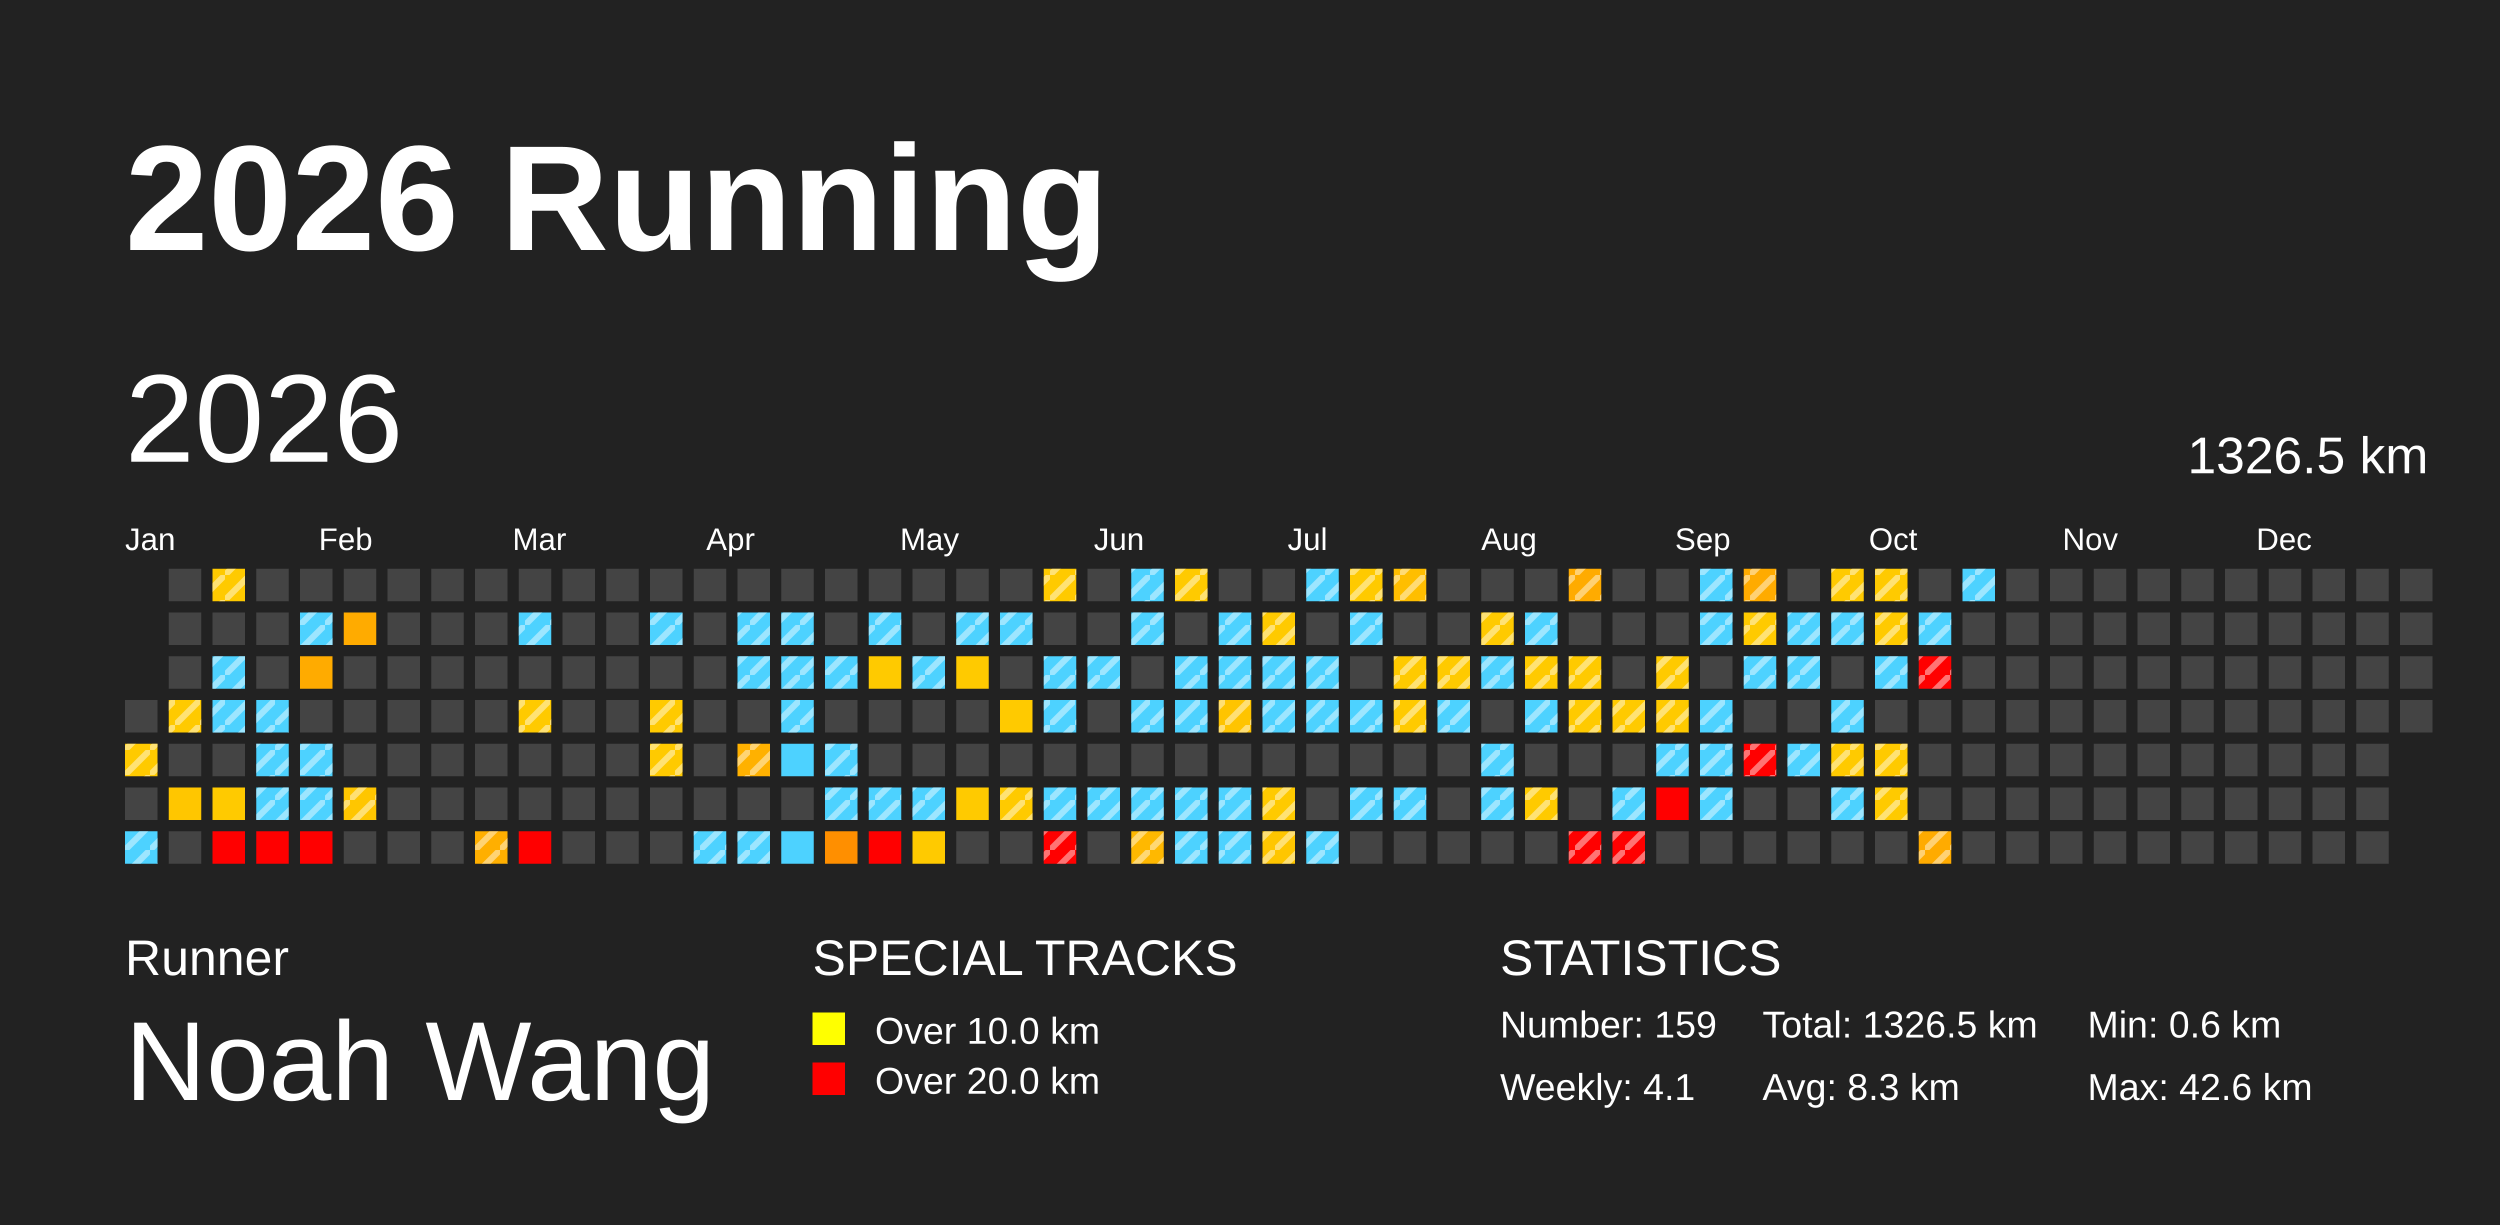
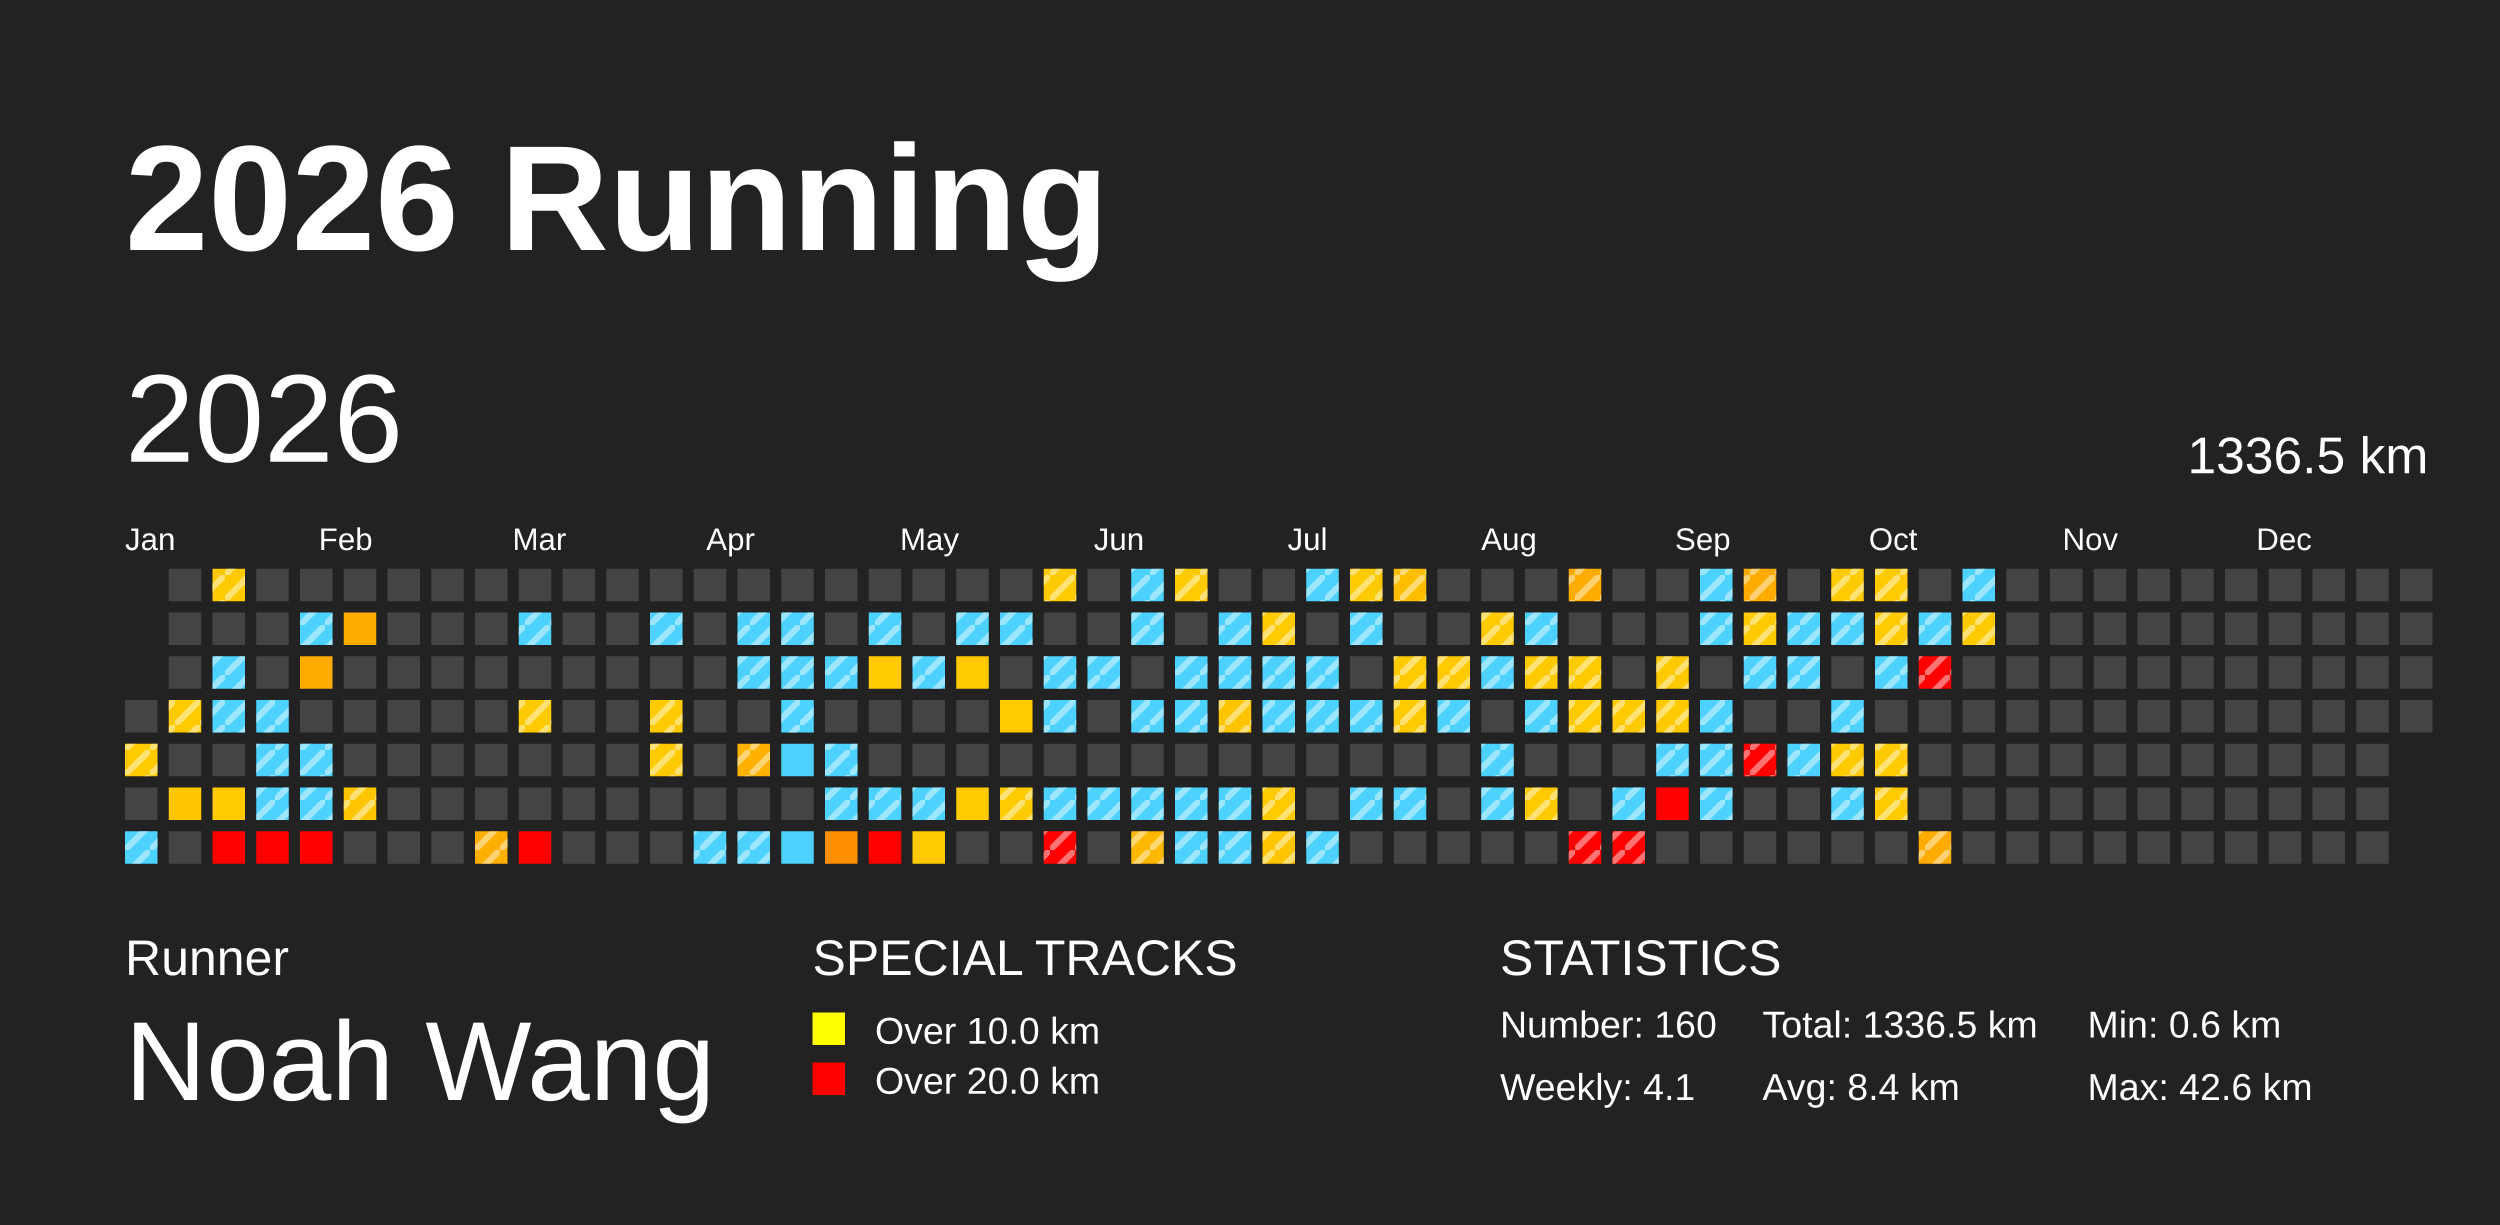
<svg xmlns="http://www.w3.org/2000/svg" baseProfile="full" height="98mm" version="1.1" viewBox="0,0,200,98" width="200mm">
  <defs>
    <pattern height="2" id="indoor-stripe" patternUnits="userSpaceOnUse" width="2">
      <line stroke="white" stroke-opacity="0.45" stroke-width="0.5" x1="0" x2="2" y1="2" y2="0" />
    </pattern>
  </defs>
  <rect fill="#222222" height="98" width="200" x="0" y="0" />
  <text fill="#FFFFFF" style="font-size:12px; font-family:Arial; font-weight:bold;" x="10" y="20">2026 Running</text>
  <text fill="#FFFFFF" style="font-size:4px; font-family:Arial" x="10" y="78">Runner</text>
  <text fill="#FFFFFF" style="font-size:9px; font-family:Arial" x="10" y="88">Noah Wang</text>
  <text fill="#FFFFFF" style="font-size:4px; font-family:Arial" x="65" y="78">SPECIAL TRACKS</text>
  <rect fill="yellow" height="2.6" width="2.6" x="65" y="81" />
  <text fill="#FFFFFF" style="font-size:3px; font-family:Arial" x="70" y="83.5">Over 10.0 km</text>
  <rect fill="red" height="2.6" width="2.6" x="65" y="85" />
  <text fill="#FFFFFF" style="font-size:3px; font-family:Arial" x="70" y="87.5">Over 20.0 km</text>
  <text fill="#FFFFFF" style="font-size:4px; font-family:Arial" x="120" y="78">STATISTICS</text>
-   <text fill="#FFFFFF" style="font-size:3px; font-family:Arial" x="120" y="83">Number: 159</text>
+   <text fill="#FFFFFF" style="font-size:3px; font-family:Arial" x="120" y="83">Number: 160</text>
  <text fill="#FFFFFF" style="font-size:3px; font-family:Arial" x="120" y="88">Weekly: 4.1</text>
-   <text fill="#FFFFFF" style="font-size:3px; font-family:Arial" x="141" y="83">Total: 1326.5 km</text>
-   <text fill="#FFFFFF" style="font-size:3px; font-family:Arial" x="141" y="88">Avg: 8.3 km</text>
+   <text fill="#FFFFFF" style="font-size:3px; font-family:Arial" x="141" y="83">Total: 1336.5 km</text>
+   <text fill="#FFFFFF" style="font-size:3px; font-family:Arial" x="141" y="88">Avg: 8.4 km</text>
  <text fill="#FFFFFF" style="font-size:3px; font-family:Arial" x="167" y="83">Min: 0.6 km</text>
  <text fill="#FFFFFF" style="font-size:3px; font-family:Arial" x="167" y="88">Max: 42.6 km</text>
  <text dominant-baseline="hanging" fill="#FFFFFF" style="font-size:10.0px; font-family:Arial;" x="10" y="30">2026</text>
-   <text dominant-baseline="hanging" fill="#FFFFFF" style="font-size:4.125px; font-family:Arial;" x="175" y="35">1326.5 km</text>
+   <text dominant-baseline="hanging" fill="#FFFFFF" style="font-size:4.125px; font-family:Arial;" x="175" y="35">1336.5 km</text>
  <text fill="#FFFFFF" style="font-size:2.5px; font-family:Arial" x="10.0" y="44">Jan</text>
  <text fill="#FFFFFF" style="font-size:2.5px; font-family:Arial" x="25.5" y="44">Feb</text>
  <text fill="#FFFFFF" style="font-size:2.5px; font-family:Arial" x="41.0" y="44">Mar</text>
  <text fill="#FFFFFF" style="font-size:2.5px; font-family:Arial" x="56.5" y="44">Apr</text>
  <text fill="#FFFFFF" style="font-size:2.5px; font-family:Arial" x="72.0" y="44">May</text>
  <text fill="#FFFFFF" style="font-size:2.5px; font-family:Arial" x="87.5" y="44">Jun</text>
  <text fill="#FFFFFF" style="font-size:2.5px; font-family:Arial" x="103.0" y="44">Jul</text>
  <text fill="#FFFFFF" style="font-size:2.5px; font-family:Arial" x="118.5" y="44">Aug</text>
  <text fill="#FFFFFF" style="font-size:2.5px; font-family:Arial" x="134.0" y="44">Sep</text>
  <text fill="#FFFFFF" style="font-size:2.5px; font-family:Arial" x="149.5" y="44">Oct</text>
  <text fill="#FFFFFF" style="font-size:2.5px; font-family:Arial" x="165.0" y="44">Nov</text>
  <text fill="#FFFFFF" style="font-size:2.5px; font-family:Arial" x="180.5" y="44">Dec</text>
  <rect fill="#444444" height="2.6" width="2.6" x="10.0" y="56.0" />
  <rect fill="#ffca00" height="2.6" width="2.6" x="10.0" y="59.5" />
  <rect fill="url(#indoor-stripe)" height="2.6" style="pointer-events: none;" width="2.6" x="10.0" y="59.5" />
  <rect fill="#444444" height="2.6" width="2.6" x="10.0" y="63.0" />
  <rect fill="#4dd2ff" height="2.6" width="2.6" x="10.0" y="66.5" />
  <rect fill="url(#indoor-stripe)" height="2.6" style="pointer-events: none;" width="2.6" x="10.0" y="66.5" />
  <rect fill="#444444" height="2.6" width="2.6" x="13.5" y="45.5" />
  <rect fill="#444444" height="2.6" width="2.6" x="13.5" y="49.0" />
  <rect fill="#444444" height="2.6" width="2.6" x="13.5" y="52.5" />
  <rect fill="#ffca00" height="2.6" width="2.6" x="13.5" y="56.0" />
  <rect fill="url(#indoor-stripe)" height="2.6" style="pointer-events: none;" width="2.6" x="13.5" y="56.0" />
  <rect fill="#444444" height="2.6" width="2.6" x="13.5" y="59.5" />
  <rect fill="#ffc600" height="2.6" width="2.6" x="13.5" y="63.0" />
  <rect fill="#444444" height="2.6" width="2.6" x="13.5" y="66.5" />
  <rect fill="#ffca00" height="2.6" width="2.6" x="17.0" y="45.5" />
  <rect fill="url(#indoor-stripe)" height="2.6" style="pointer-events: none;" width="2.6" x="17.0" y="45.5" />
  <rect fill="#444444" height="2.6" width="2.6" x="17.0" y="49.0" />
  <rect fill="#4dd2ff" height="2.6" width="2.6" x="17.0" y="52.5" />
  <rect fill="url(#indoor-stripe)" height="2.6" style="pointer-events: none;" width="2.6" x="17.0" y="52.5" />
  <rect fill="#4dd2ff" height="2.6" width="2.6" x="17.0" y="56.0" />
  <rect fill="url(#indoor-stripe)" height="2.6" style="pointer-events: none;" width="2.6" x="17.0" y="56.0" />
  <rect fill="#444444" height="2.6" width="2.6" x="17.0" y="59.5" />
  <rect fill="#ffca00" height="2.6" width="2.6" x="17.0" y="63.0" />
  <rect fill="red" height="2.6" width="2.6" x="17.0" y="66.5" />
  <rect fill="#444444" height="2.6" width="2.6" x="20.5" y="45.5" />
  <rect fill="#444444" height="2.6" width="2.6" x="20.5" y="49.0" />
  <rect fill="#444444" height="2.6" width="2.6" x="20.5" y="52.5" />
  <rect fill="#4dd2ff" height="2.6" width="2.6" x="20.5" y="56.0" />
  <rect fill="url(#indoor-stripe)" height="2.6" style="pointer-events: none;" width="2.6" x="20.5" y="56.0" />
  <rect fill="#4dd2ff" height="2.6" width="2.6" x="20.5" y="59.5" />
  <rect fill="url(#indoor-stripe)" height="2.6" style="pointer-events: none;" width="2.6" x="20.5" y="59.5" />
  <rect fill="#4dd2ff" height="2.6" width="2.6" x="20.5" y="63.0" />
  <rect fill="url(#indoor-stripe)" height="2.6" style="pointer-events: none;" width="2.6" x="20.5" y="63.0" />
  <rect fill="red" height="2.6" width="2.6" x="20.5" y="66.5" />
  <rect fill="#444444" height="2.6" width="2.6" x="24.0" y="45.5" />
  <rect fill="#4dd2ff" height="2.6" width="2.6" x="24.0" y="49.0" />
  <rect fill="url(#indoor-stripe)" height="2.6" style="pointer-events: none;" width="2.6" x="24.0" y="49.0" />
  <rect fill="#ffab00" height="2.6" width="2.6" x="24.0" y="52.5" />
  <rect fill="#444444" height="2.6" width="2.6" x="24.0" y="56.0" />
  <rect fill="#4dd2ff" height="2.6" width="2.6" x="24.0" y="59.5" />
  <rect fill="url(#indoor-stripe)" height="2.6" style="pointer-events: none;" width="2.6" x="24.0" y="59.5" />
  <rect fill="#4dd2ff" height="2.6" width="2.6" x="24.0" y="63.0" />
  <rect fill="url(#indoor-stripe)" height="2.6" style="pointer-events: none;" width="2.6" x="24.0" y="63.0" />
  <rect fill="red" height="2.6" width="2.6" x="24.0" y="66.5" />
  <rect fill="#444444" height="2.6" width="2.6" x="27.5" y="45.5" />
  <rect fill="#ffab00" height="2.6" width="2.6" x="27.5" y="49.0" />
  <rect fill="#444444" height="2.6" width="2.6" x="27.5" y="52.5" />
  <rect fill="#444444" height="2.6" width="2.6" x="27.5" y="56.0" />
  <rect fill="#444444" height="2.6" width="2.6" x="27.5" y="59.5" />
  <rect fill="#ffc600" height="2.6" width="2.6" x="27.5" y="63.0" />
  <rect fill="url(#indoor-stripe)" height="2.6" style="pointer-events: none;" width="2.6" x="27.5" y="63.0" />
  <rect fill="#444444" height="2.6" width="2.6" x="27.5" y="66.5" />
  <rect fill="#444444" height="2.6" width="2.6" x="31.0" y="45.5" />
  <rect fill="#444444" height="2.6" width="2.6" x="31.0" y="49.0" />
  <rect fill="#444444" height="2.6" width="2.6" x="31.0" y="52.5" />
  <rect fill="#444444" height="2.6" width="2.6" x="31.0" y="56.0" />
  <rect fill="#444444" height="2.6" width="2.6" x="31.0" y="59.5" />
  <rect fill="#444444" height="2.6" width="2.6" x="31.0" y="63.0" />
  <rect fill="#444444" height="2.6" width="2.6" x="31.0" y="66.5" />
  <rect fill="#444444" height="2.6" width="2.6" x="34.5" y="45.5" />
  <rect fill="#444444" height="2.6" width="2.6" x="34.5" y="49.0" />
  <rect fill="#444444" height="2.6" width="2.6" x="34.5" y="52.5" />
  <rect fill="#444444" height="2.6" width="2.6" x="34.5" y="56.0" />
  <rect fill="#444444" height="2.6" width="2.6" x="34.5" y="59.5" />
  <rect fill="#444444" height="2.6" width="2.6" x="34.5" y="63.0" />
  <rect fill="#444444" height="2.6" width="2.6" x="34.5" y="66.5" />
  <rect fill="#444444" height="2.6" width="2.6" x="38.0" y="45.5" />
  <rect fill="#444444" height="2.6" width="2.6" x="38.0" y="49.0" />
  <rect fill="#444444" height="2.6" width="2.6" x="38.0" y="52.5" />
  <rect fill="#444444" height="2.6" width="2.6" x="38.0" y="56.0" />
  <rect fill="#444444" height="2.6" width="2.6" x="38.0" y="59.5" />
  <rect fill="#444444" height="2.6" width="2.6" x="38.0" y="63.0" />
  <rect fill="#ffaf00" height="2.6" width="2.6" x="38.0" y="66.5" />
  <rect fill="url(#indoor-stripe)" height="2.6" style="pointer-events: none;" width="2.6" x="38.0" y="66.5" />
  <rect fill="#444444" height="2.6" width="2.6" x="41.5" y="45.5" />
  <rect fill="#4dd2ff" height="2.6" width="2.6" x="41.5" y="49.0" />
  <rect fill="url(#indoor-stripe)" height="2.6" style="pointer-events: none;" width="2.6" x="41.5" y="49.0" />
  <rect fill="#444444" height="2.6" width="2.6" x="41.5" y="52.5" />
  <rect fill="#ffca00" height="2.6" width="2.6" x="41.5" y="56.0" />
  <rect fill="url(#indoor-stripe)" height="2.6" style="pointer-events: none;" width="2.6" x="41.5" y="56.0" />
  <rect fill="#444444" height="2.6" width="2.6" x="41.5" y="59.5" />
  <rect fill="#444444" height="2.6" width="2.6" x="41.5" y="63.0" />
  <rect fill="red" height="2.6" width="2.6" x="41.5" y="66.5" />
  <rect fill="#444444" height="2.6" width="2.6" x="45.0" y="45.5" />
  <rect fill="#444444" height="2.6" width="2.6" x="45.0" y="49.0" />
  <rect fill="#444444" height="2.6" width="2.6" x="45.0" y="52.5" />
  <rect fill="#444444" height="2.6" width="2.6" x="45.0" y="56.0" />
  <rect fill="#444444" height="2.6" width="2.6" x="45.0" y="59.5" />
  <rect fill="#444444" height="2.6" width="2.6" x="45.0" y="63.0" />
  <rect fill="#444444" height="2.6" width="2.6" x="45.0" y="66.5" />
  <rect fill="#444444" height="2.6" width="2.6" x="48.5" y="45.5" />
  <rect fill="#444444" height="2.6" width="2.6" x="48.5" y="49.0" />
  <rect fill="#444444" height="2.6" width="2.6" x="48.5" y="52.5" />
  <rect fill="#444444" height="2.6" width="2.6" x="48.5" y="56.0" />
  <rect fill="#444444" height="2.6" width="2.6" x="48.5" y="59.5" />
  <rect fill="#444444" height="2.6" width="2.6" x="48.5" y="63.0" />
  <rect fill="#444444" height="2.6" width="2.6" x="48.5" y="66.5" />
  <rect fill="#444444" height="2.6" width="2.6" x="52.0" y="45.5" />
  <rect fill="#4dd2ff" height="2.6" width="2.6" x="52.0" y="49.0" />
  <rect fill="url(#indoor-stripe)" height="2.6" style="pointer-events: none;" width="2.6" x="52.0" y="49.0" />
  <rect fill="#444444" height="2.6" width="2.6" x="52.0" y="52.5" />
  <rect fill="#ffca00" height="2.6" width="2.6" x="52.0" y="56.0" />
  <rect fill="url(#indoor-stripe)" height="2.6" style="pointer-events: none;" width="2.6" x="52.0" y="56.0" />
  <rect fill="#ffca00" height="2.6" width="2.6" x="52.0" y="59.5" />
  <rect fill="url(#indoor-stripe)" height="2.6" style="pointer-events: none;" width="2.6" x="52.0" y="59.5" />
  <rect fill="#444444" height="2.6" width="2.6" x="52.0" y="63.0" />
  <rect fill="#444444" height="2.6" width="2.6" x="52.0" y="66.5" />
  <rect fill="#444444" height="2.6" width="2.6" x="55.5" y="45.5" />
  <rect fill="#444444" height="2.6" width="2.6" x="55.5" y="49.0" />
  <rect fill="#444444" height="2.6" width="2.6" x="55.5" y="52.5" />
  <rect fill="#444444" height="2.6" width="2.6" x="55.5" y="56.0" />
  <rect fill="#444444" height="2.6" width="2.6" x="55.5" y="59.5" />
  <rect fill="#444444" height="2.6" width="2.6" x="55.5" y="63.0" />
  <rect fill="#4dd2ff" height="2.6" width="2.6" x="55.5" y="66.5" />
  <rect fill="url(#indoor-stripe)" height="2.6" style="pointer-events: none;" width="2.6" x="55.5" y="66.5" />
  <rect fill="#444444" height="2.6" width="2.6" x="59.0" y="45.5" />
  <rect fill="#4dd2ff" height="2.6" width="2.6" x="59.0" y="49.0" />
  <rect fill="url(#indoor-stripe)" height="2.6" style="pointer-events: none;" width="2.6" x="59.0" y="49.0" />
  <rect fill="#4dd2ff" height="2.6" width="2.6" x="59.0" y="52.5" />
  <rect fill="url(#indoor-stripe)" height="2.6" style="pointer-events: none;" width="2.6" x="59.0" y="52.5" />
  <rect fill="#444444" height="2.6" width="2.6" x="59.0" y="56.0" />
  <rect fill="#ffb100" height="2.6" width="2.6" x="59.0" y="59.5" />
  <rect fill="url(#indoor-stripe)" height="2.6" style="pointer-events: none;" width="2.6" x="59.0" y="59.5" />
  <rect fill="#444444" height="2.6" width="2.6" x="59.0" y="63.0" />
  <rect fill="#4dd2ff" height="2.6" width="2.6" x="59.0" y="66.5" />
  <rect fill="url(#indoor-stripe)" height="2.6" style="pointer-events: none;" width="2.6" x="59.0" y="66.5" />
  <rect fill="#444444" height="2.6" width="2.6" x="62.5" y="45.5" />
  <rect fill="#4dd2ff" height="2.6" width="2.6" x="62.5" y="49.0" />
  <rect fill="url(#indoor-stripe)" height="2.6" style="pointer-events: none;" width="2.6" x="62.5" y="49.0" />
  <rect fill="#4dd2ff" height="2.6" width="2.6" x="62.5" y="52.5" />
  <rect fill="url(#indoor-stripe)" height="2.6" style="pointer-events: none;" width="2.6" x="62.5" y="52.5" />
  <rect fill="#4dd2ff" height="2.6" width="2.6" x="62.5" y="56.0" />
  <rect fill="url(#indoor-stripe)" height="2.6" style="pointer-events: none;" width="2.6" x="62.5" y="56.0" />
  <rect fill="#4dd2ff" height="2.6" width="2.6" x="62.5" y="59.5" />
  <rect fill="#444444" height="2.6" width="2.6" x="62.5" y="63.0" />
  <rect fill="#4dd2ff" height="2.6" width="2.6" x="62.5" y="66.5" />
  <rect fill="#444444" height="2.6" width="2.6" x="66.0" y="45.5" />
  <rect fill="#444444" height="2.6" width="2.6" x="66.0" y="49.0" />
  <rect fill="#4dd2ff" height="2.6" width="2.6" x="66.0" y="52.5" />
  <rect fill="url(#indoor-stripe)" height="2.6" style="pointer-events: none;" width="2.6" x="66.0" y="52.5" />
  <rect fill="#444444" height="2.6" width="2.6" x="66.0" y="56.0" />
  <rect fill="#4dd2ff" height="2.6" width="2.6" x="66.0" y="59.5" />
  <rect fill="url(#indoor-stripe)" height="2.6" style="pointer-events: none;" width="2.6" x="66.0" y="59.5" />
  <rect fill="#4dd2ff" height="2.6" width="2.6" x="66.0" y="63.0" />
  <rect fill="url(#indoor-stripe)" height="2.6" style="pointer-events: none;" width="2.6" x="66.0" y="63.0" />
  <rect fill="#ff8f00" height="2.6" width="2.6" x="66.0" y="66.5" />
  <rect fill="#444444" height="2.6" width="2.6" x="69.5" y="45.5" />
  <rect fill="#4dd2ff" height="2.6" width="2.6" x="69.5" y="49.0" />
  <rect fill="url(#indoor-stripe)" height="2.6" style="pointer-events: none;" width="2.6" x="69.5" y="49.0" />
  <rect fill="#ffca00" height="2.6" width="2.6" x="69.5" y="52.5" />
  <rect fill="#444444" height="2.6" width="2.6" x="69.5" y="56.0" />
  <rect fill="#444444" height="2.6" width="2.6" x="69.5" y="59.5" />
  <rect fill="#4dd2ff" height="2.6" width="2.6" x="69.5" y="63.0" />
  <rect fill="url(#indoor-stripe)" height="2.6" style="pointer-events: none;" width="2.6" x="69.5" y="63.0" />
  <rect fill="red" height="2.6" width="2.6" x="69.5" y="66.5" />
  <rect fill="#444444" height="2.6" width="2.6" x="73.0" y="45.5" />
  <rect fill="#444444" height="2.6" width="2.6" x="73.0" y="49.0" />
  <rect fill="#4dd2ff" height="2.6" width="2.6" x="73.0" y="52.5" />
  <rect fill="url(#indoor-stripe)" height="2.6" style="pointer-events: none;" width="2.6" x="73.0" y="52.5" />
  <rect fill="#444444" height="2.6" width="2.6" x="73.0" y="56.0" />
  <rect fill="#444444" height="2.6" width="2.6" x="73.0" y="59.5" />
  <rect fill="#4dd2ff" height="2.6" width="2.6" x="73.0" y="63.0" />
  <rect fill="url(#indoor-stripe)" height="2.6" style="pointer-events: none;" width="2.6" x="73.0" y="63.0" />
  <rect fill="#ffca00" height="2.6" width="2.6" x="73.0" y="66.5" />
  <rect fill="#444444" height="2.6" width="2.6" x="76.5" y="45.5" />
  <rect fill="#4dd2ff" height="2.6" width="2.6" x="76.5" y="49.0" />
  <rect fill="url(#indoor-stripe)" height="2.6" style="pointer-events: none;" width="2.6" x="76.5" y="49.0" />
  <rect fill="#ffca00" height="2.6" width="2.6" x="76.5" y="52.5" />
  <rect fill="#444444" height="2.6" width="2.6" x="76.5" y="56.0" />
  <rect fill="#444444" height="2.6" width="2.6" x="76.5" y="59.5" />
  <rect fill="#ffca00" height="2.6" width="2.6" x="76.5" y="63.0" />
  <rect fill="#444444" height="2.6" width="2.6" x="76.5" y="66.5" />
  <rect fill="#444444" height="2.6" width="2.6" x="80.0" y="45.5" />
  <rect fill="#4dd2ff" height="2.6" width="2.6" x="80.0" y="49.0" />
  <rect fill="url(#indoor-stripe)" height="2.6" style="pointer-events: none;" width="2.6" x="80.0" y="49.0" />
  <rect fill="#444444" height="2.6" width="2.6" x="80.0" y="52.5" />
  <rect fill="#ffca00" height="2.6" width="2.6" x="80.0" y="56.0" />
  <rect fill="#444444" height="2.6" width="2.6" x="80.0" y="59.5" />
  <rect fill="#ffca00" height="2.6" width="2.6" x="80.0" y="63.0" />
  <rect fill="url(#indoor-stripe)" height="2.6" style="pointer-events: none;" width="2.6" x="80.0" y="63.0" />
  <rect fill="#444444" height="2.6" width="2.6" x="80.0" y="66.5" />
  <rect fill="#ffca00" height="2.6" width="2.6" x="83.5" y="45.5" />
  <rect fill="url(#indoor-stripe)" height="2.6" style="pointer-events: none;" width="2.6" x="83.5" y="45.5" />
  <rect fill="#444444" height="2.6" width="2.6" x="83.5" y="49.0" />
  <rect fill="#4dd2ff" height="2.6" width="2.6" x="83.5" y="52.5" />
  <rect fill="url(#indoor-stripe)" height="2.6" style="pointer-events: none;" width="2.6" x="83.5" y="52.5" />
  <rect fill="#4dd2ff" height="2.6" width="2.6" x="83.5" y="56.0" />
  <rect fill="url(#indoor-stripe)" height="2.6" style="pointer-events: none;" width="2.6" x="83.5" y="56.0" />
  <rect fill="#444444" height="2.6" width="2.6" x="83.5" y="59.5" />
  <rect fill="#4dd2ff" height="2.6" width="2.6" x="83.5" y="63.0" />
  <rect fill="url(#indoor-stripe)" height="2.6" style="pointer-events: none;" width="2.6" x="83.5" y="63.0" />
  <rect fill="red" height="2.6" width="2.6" x="83.5" y="66.5" />
  <rect fill="url(#indoor-stripe)" height="2.6" style="pointer-events: none;" width="2.6" x="83.5" y="66.5" />
  <rect fill="#444444" height="2.6" width="2.6" x="87.0" y="45.5" />
  <rect fill="#444444" height="2.6" width="2.6" x="87.0" y="49.0" />
  <rect fill="#4dd2ff" height="2.6" width="2.6" x="87.0" y="52.5" />
  <rect fill="url(#indoor-stripe)" height="2.6" style="pointer-events: none;" width="2.6" x="87.0" y="52.5" />
  <rect fill="#444444" height="2.6" width="2.6" x="87.0" y="56.0" />
  <rect fill="#444444" height="2.6" width="2.6" x="87.0" y="59.5" />
  <rect fill="#4dd2ff" height="2.6" width="2.6" x="87.0" y="63.0" />
  <rect fill="url(#indoor-stripe)" height="2.6" style="pointer-events: none;" width="2.6" x="87.0" y="63.0" />
  <rect fill="#444444" height="2.6" width="2.6" x="87.0" y="66.5" />
  <rect fill="#4dd2ff" height="2.6" width="2.6" x="90.5" y="45.5" />
  <rect fill="url(#indoor-stripe)" height="2.6" style="pointer-events: none;" width="2.6" x="90.5" y="45.5" />
  <rect fill="#4dd2ff" height="2.6" width="2.6" x="90.5" y="49.0" />
  <rect fill="url(#indoor-stripe)" height="2.6" style="pointer-events: none;" width="2.6" x="90.5" y="49.0" />
  <rect fill="#444444" height="2.6" width="2.6" x="90.5" y="52.5" />
  <rect fill="#4dd2ff" height="2.6" width="2.6" x="90.5" y="56.0" />
  <rect fill="url(#indoor-stripe)" height="2.6" style="pointer-events: none;" width="2.6" x="90.5" y="56.0" />
  <rect fill="#444444" height="2.6" width="2.6" x="90.5" y="59.5" />
  <rect fill="#4dd2ff" height="2.6" width="2.6" x="90.5" y="63.0" />
  <rect fill="url(#indoor-stripe)" height="2.6" style="pointer-events: none;" width="2.6" x="90.5" y="63.0" />
  <rect fill="#ffb800" height="2.6" width="2.6" x="90.5" y="66.5" />
  <rect fill="url(#indoor-stripe)" height="2.6" style="pointer-events: none;" width="2.6" x="90.5" y="66.5" />
  <rect fill="#ffca00" height="2.6" width="2.6" x="94.0" y="45.5" />
  <rect fill="url(#indoor-stripe)" height="2.6" style="pointer-events: none;" width="2.6" x="94.0" y="45.5" />
  <rect fill="#444444" height="2.6" width="2.6" x="94.0" y="49.0" />
  <rect fill="#4dd2ff" height="2.6" width="2.6" x="94.0" y="52.5" />
  <rect fill="url(#indoor-stripe)" height="2.6" style="pointer-events: none;" width="2.6" x="94.0" y="52.5" />
  <rect fill="#4dd2ff" height="2.6" width="2.6" x="94.0" y="56.0" />
  <rect fill="url(#indoor-stripe)" height="2.6" style="pointer-events: none;" width="2.6" x="94.0" y="56.0" />
  <rect fill="#444444" height="2.6" width="2.6" x="94.0" y="59.5" />
  <rect fill="#4dd2ff" height="2.6" width="2.6" x="94.0" y="63.0" />
  <rect fill="url(#indoor-stripe)" height="2.6" style="pointer-events: none;" width="2.6" x="94.0" y="63.0" />
  <rect fill="#4dd2ff" height="2.6" width="2.6" x="94.0" y="66.5" />
  <rect fill="url(#indoor-stripe)" height="2.6" style="pointer-events: none;" width="2.6" x="94.0" y="66.5" />
  <rect fill="#444444" height="2.6" width="2.6" x="97.5" y="45.5" />
  <rect fill="#4dd2ff" height="2.6" width="2.6" x="97.5" y="49.0" />
  <rect fill="url(#indoor-stripe)" height="2.6" style="pointer-events: none;" width="2.6" x="97.5" y="49.0" />
  <rect fill="#4dd2ff" height="2.6" width="2.6" x="97.5" y="52.5" />
  <rect fill="url(#indoor-stripe)" height="2.6" style="pointer-events: none;" width="2.6" x="97.5" y="52.5" />
  <rect fill="#ffc400" height="2.6" width="2.6" x="97.5" y="56.0" />
  <rect fill="url(#indoor-stripe)" height="2.6" style="pointer-events: none;" width="2.6" x="97.5" y="56.0" />
  <rect fill="#444444" height="2.6" width="2.6" x="97.5" y="59.5" />
  <rect fill="#4dd2ff" height="2.6" width="2.6" x="97.5" y="63.0" />
  <rect fill="url(#indoor-stripe)" height="2.6" style="pointer-events: none;" width="2.6" x="97.5" y="63.0" />
  <rect fill="#4dd2ff" height="2.6" width="2.6" x="97.5" y="66.5" />
  <rect fill="url(#indoor-stripe)" height="2.6" style="pointer-events: none;" width="2.6" x="97.5" y="66.5" />
  <rect fill="#444444" height="2.6" width="2.6" x="101.0" y="45.5" />
  <rect fill="#ffca00" height="2.6" width="2.6" x="101.0" y="49.0" />
  <rect fill="url(#indoor-stripe)" height="2.6" style="pointer-events: none;" width="2.6" x="101.0" y="49.0" />
  <rect fill="#4dd2ff" height="2.6" width="2.6" x="101.0" y="52.5" />
  <rect fill="url(#indoor-stripe)" height="2.6" style="pointer-events: none;" width="2.6" x="101.0" y="52.5" />
  <rect fill="#4dd2ff" height="2.6" width="2.6" x="101.0" y="56.0" />
  <rect fill="url(#indoor-stripe)" height="2.6" style="pointer-events: none;" width="2.6" x="101.0" y="56.0" />
  <rect fill="#444444" height="2.6" width="2.6" x="101.0" y="59.5" />
  <rect fill="#ffca00" height="2.6" width="2.6" x="101.0" y="63.0" />
  <rect fill="url(#indoor-stripe)" height="2.6" style="pointer-events: none;" width="2.6" x="101.0" y="63.0" />
  <rect fill="#ffc600" height="2.6" width="2.6" x="101.0" y="66.5" />
  <rect fill="url(#indoor-stripe)" height="2.6" style="pointer-events: none;" width="2.6" x="101.0" y="66.5" />
  <rect fill="#4dd2ff" height="2.6" width="2.6" x="104.5" y="45.5" />
  <rect fill="url(#indoor-stripe)" height="2.6" style="pointer-events: none;" width="2.6" x="104.5" y="45.5" />
  <rect fill="#444444" height="2.6" width="2.6" x="104.5" y="49.0" />
  <rect fill="#4dd2ff" height="2.6" width="2.6" x="104.5" y="52.5" />
  <rect fill="url(#indoor-stripe)" height="2.6" style="pointer-events: none;" width="2.6" x="104.5" y="52.5" />
  <rect fill="#4dd2ff" height="2.6" width="2.6" x="104.5" y="56.0" />
  <rect fill="url(#indoor-stripe)" height="2.6" style="pointer-events: none;" width="2.6" x="104.5" y="56.0" />
  <rect fill="#444444" height="2.6" width="2.6" x="104.5" y="59.5" />
  <rect fill="#444444" height="2.6" width="2.6" x="104.5" y="63.0" />
  <rect fill="#4dd2ff" height="2.6" width="2.6" x="104.5" y="66.5" />
  <rect fill="url(#indoor-stripe)" height="2.6" style="pointer-events: none;" width="2.6" x="104.5" y="66.5" />
  <rect fill="#ffca00" height="2.6" width="2.6" x="108.0" y="45.5" />
  <rect fill="url(#indoor-stripe)" height="2.6" style="pointer-events: none;" width="2.6" x="108.0" y="45.5" />
  <rect fill="#4dd2ff" height="2.6" width="2.6" x="108.0" y="49.0" />
  <rect fill="url(#indoor-stripe)" height="2.6" style="pointer-events: none;" width="2.6" x="108.0" y="49.0" />
  <rect fill="#444444" height="2.6" width="2.6" x="108.0" y="52.5" />
  <rect fill="#4dd2ff" height="2.6" width="2.6" x="108.0" y="56.0" />
  <rect fill="url(#indoor-stripe)" height="2.6" style="pointer-events: none;" width="2.6" x="108.0" y="56.0" />
  <rect fill="#444444" height="2.6" width="2.6" x="108.0" y="59.5" />
  <rect fill="#4dd2ff" height="2.6" width="2.6" x="108.0" y="63.0" />
  <rect fill="url(#indoor-stripe)" height="2.6" style="pointer-events: none;" width="2.6" x="108.0" y="63.0" />
  <rect fill="#444444" height="2.6" width="2.6" x="108.0" y="66.5" />
  <rect fill="#ffbe00" height="2.6" width="2.6" x="111.5" y="45.5" />
  <rect fill="url(#indoor-stripe)" height="2.6" style="pointer-events: none;" width="2.6" x="111.5" y="45.5" />
  <rect fill="#444444" height="2.6" width="2.6" x="111.5" y="49.0" />
  <rect fill="#ffca00" height="2.6" width="2.6" x="111.5" y="52.5" />
  <rect fill="url(#indoor-stripe)" height="2.6" style="pointer-events: none;" width="2.6" x="111.5" y="52.5" />
  <rect fill="#ffca00" height="2.6" width="2.6" x="111.5" y="56.0" />
  <rect fill="url(#indoor-stripe)" height="2.6" style="pointer-events: none;" width="2.6" x="111.5" y="56.0" />
  <rect fill="#444444" height="2.6" width="2.6" x="111.5" y="59.5" />
  <rect fill="#4dd2ff" height="2.6" width="2.6" x="111.5" y="63.0" />
  <rect fill="url(#indoor-stripe)" height="2.6" style="pointer-events: none;" width="2.6" x="111.5" y="63.0" />
  <rect fill="#444444" height="2.6" width="2.6" x="111.5" y="66.5" />
  <rect fill="#444444" height="2.6" width="2.6" x="115.0" y="45.5" />
  <rect fill="#444444" height="2.6" width="2.6" x="115.0" y="49.0" />
  <rect fill="#ffca00" height="2.6" width="2.6" x="115.0" y="52.5" />
  <rect fill="url(#indoor-stripe)" height="2.6" style="pointer-events: none;" width="2.6" x="115.0" y="52.5" />
  <rect fill="#4dd2ff" height="2.6" width="2.6" x="115.0" y="56.0" />
  <rect fill="url(#indoor-stripe)" height="2.6" style="pointer-events: none;" width="2.6" x="115.0" y="56.0" />
  <rect fill="#444444" height="2.6" width="2.6" x="115.0" y="59.5" />
  <rect fill="#444444" height="2.6" width="2.6" x="115.0" y="63.0" />
  <rect fill="#444444" height="2.6" width="2.6" x="115.0" y="66.5" />
  <rect fill="#444444" height="2.6" width="2.6" x="118.5" y="45.5" />
  <rect fill="#ffca00" height="2.6" width="2.6" x="118.5" y="49.0" />
  <rect fill="url(#indoor-stripe)" height="2.6" style="pointer-events: none;" width="2.6" x="118.5" y="49.0" />
  <rect fill="#4dd2ff" height="2.6" width="2.6" x="118.5" y="52.5" />
  <rect fill="url(#indoor-stripe)" height="2.6" style="pointer-events: none;" width="2.6" x="118.5" y="52.5" />
  <rect fill="#444444" height="2.6" width="2.6" x="118.5" y="56.0" />
  <rect fill="#4dd2ff" height="2.6" width="2.6" x="118.5" y="59.5" />
  <rect fill="url(#indoor-stripe)" height="2.6" style="pointer-events: none;" width="2.6" x="118.5" y="59.5" />
  <rect fill="#4dd2ff" height="2.6" width="2.6" x="118.5" y="63.0" />
  <rect fill="url(#indoor-stripe)" height="2.6" style="pointer-events: none;" width="2.6" x="118.5" y="63.0" />
  <rect fill="#444444" height="2.6" width="2.6" x="118.5" y="66.5" />
  <rect fill="#444444" height="2.6" width="2.6" x="122.0" y="45.5" />
  <rect fill="#4dd2ff" height="2.6" width="2.6" x="122.0" y="49.0" />
  <rect fill="url(#indoor-stripe)" height="2.6" style="pointer-events: none;" width="2.6" x="122.0" y="49.0" />
  <rect fill="#ffca00" height="2.6" width="2.6" x="122.0" y="52.5" />
  <rect fill="url(#indoor-stripe)" height="2.6" style="pointer-events: none;" width="2.6" x="122.0" y="52.5" />
  <rect fill="#4dd2ff" height="2.6" width="2.6" x="122.0" y="56.0" />
  <rect fill="url(#indoor-stripe)" height="2.6" style="pointer-events: none;" width="2.6" x="122.0" y="56.0" />
  <rect fill="#444444" height="2.6" width="2.6" x="122.0" y="59.5" />
  <rect fill="#ffca00" height="2.6" width="2.6" x="122.0" y="63.0" />
  <rect fill="url(#indoor-stripe)" height="2.6" style="pointer-events: none;" width="2.6" x="122.0" y="63.0" />
  <rect fill="#444444" height="2.6" width="2.6" x="122.0" y="66.5" />
  <rect fill="#ffab00" height="2.6" width="2.6" x="125.5" y="45.5" />
  <rect fill="url(#indoor-stripe)" height="2.6" style="pointer-events: none;" width="2.6" x="125.5" y="45.5" />
  <rect fill="#444444" height="2.6" width="2.6" x="125.5" y="49.0" />
  <rect fill="#ffca00" height="2.6" width="2.6" x="125.5" y="52.5" />
  <rect fill="url(#indoor-stripe)" height="2.6" style="pointer-events: none;" width="2.6" x="125.5" y="52.5" />
  <rect fill="#ffca00" height="2.6" width="2.6" x="125.5" y="56.0" />
  <rect fill="url(#indoor-stripe)" height="2.6" style="pointer-events: none;" width="2.6" x="125.5" y="56.0" />
  <rect fill="#444444" height="2.6" width="2.6" x="125.5" y="59.5" />
  <rect fill="#444444" height="2.6" width="2.6" x="125.5" y="63.0" />
  <rect fill="red" height="2.6" width="2.6" x="125.5" y="66.5" />
  <rect fill="url(#indoor-stripe)" height="2.6" style="pointer-events: none;" width="2.6" x="125.5" y="66.5" />
  <rect fill="#444444" height="2.6" width="2.6" x="129.0" y="45.5" />
  <rect fill="#444444" height="2.6" width="2.6" x="129.0" y="49.0" />
  <rect fill="#444444" height="2.6" width="2.6" x="129.0" y="52.5" />
  <rect fill="#ffca00" height="2.6" width="2.6" x="129.0" y="56.0" />
  <rect fill="url(#indoor-stripe)" height="2.6" style="pointer-events: none;" width="2.6" x="129.0" y="56.0" />
  <rect fill="#444444" height="2.6" width="2.6" x="129.0" y="59.5" />
  <rect fill="#4dd2ff" height="2.6" width="2.6" x="129.0" y="63.0" />
  <rect fill="url(#indoor-stripe)" height="2.6" style="pointer-events: none;" width="2.6" x="129.0" y="63.0" />
  <rect fill="red" height="2.6" width="2.6" x="129.0" y="66.5" />
  <rect fill="url(#indoor-stripe)" height="2.6" style="pointer-events: none;" width="2.6" x="129.0" y="66.5" />
  <rect fill="#444444" height="2.6" width="2.6" x="132.5" y="45.5" />
  <rect fill="#444444" height="2.6" width="2.6" x="132.5" y="49.0" />
  <rect fill="#ffca00" height="2.6" width="2.6" x="132.5" y="52.5" />
  <rect fill="url(#indoor-stripe)" height="2.6" style="pointer-events: none;" width="2.6" x="132.5" y="52.5" />
  <rect fill="#ffca00" height="2.6" width="2.6" x="132.5" y="56.0" />
  <rect fill="url(#indoor-stripe)" height="2.6" style="pointer-events: none;" width="2.6" x="132.5" y="56.0" />
  <rect fill="#4dd2ff" height="2.6" width="2.6" x="132.5" y="59.5" />
  <rect fill="url(#indoor-stripe)" height="2.6" style="pointer-events: none;" width="2.6" x="132.5" y="59.5" />
  <rect fill="red" height="2.6" width="2.6" x="132.5" y="63.0" />
  <rect fill="#444444" height="2.6" width="2.6" x="132.5" y="66.5" />
  <rect fill="#4dd2ff" height="2.6" width="2.6" x="136.0" y="45.5" />
  <rect fill="url(#indoor-stripe)" height="2.6" style="pointer-events: none;" width="2.6" x="136.0" y="45.5" />
  <rect fill="#4dd2ff" height="2.6" width="2.6" x="136.0" y="49.0" />
  <rect fill="url(#indoor-stripe)" height="2.6" style="pointer-events: none;" width="2.6" x="136.0" y="49.0" />
  <rect fill="#444444" height="2.6" width="2.6" x="136.0" y="52.5" />
  <rect fill="#4dd2ff" height="2.6" width="2.6" x="136.0" y="56.0" />
  <rect fill="url(#indoor-stripe)" height="2.6" style="pointer-events: none;" width="2.6" x="136.0" y="56.0" />
  <rect fill="#4dd2ff" height="2.6" width="2.6" x="136.0" y="59.5" />
  <rect fill="url(#indoor-stripe)" height="2.6" style="pointer-events: none;" width="2.6" x="136.0" y="59.5" />
  <rect fill="#4dd2ff" height="2.6" width="2.6" x="136.0" y="63.0" />
  <rect fill="url(#indoor-stripe)" height="2.6" style="pointer-events: none;" width="2.6" x="136.0" y="63.0" />
  <rect fill="#444444" height="2.6" width="2.6" x="136.0" y="66.5" />
  <rect fill="#ffab00" height="2.6" width="2.6" x="139.5" y="45.5" />
  <rect fill="url(#indoor-stripe)" height="2.6" style="pointer-events: none;" width="2.6" x="139.5" y="45.5" />
  <rect fill="#ffca00" height="2.6" width="2.6" x="139.5" y="49.0" />
  <rect fill="url(#indoor-stripe)" height="2.6" style="pointer-events: none;" width="2.6" x="139.5" y="49.0" />
  <rect fill="#4dd2ff" height="2.6" width="2.6" x="139.5" y="52.5" />
  <rect fill="url(#indoor-stripe)" height="2.6" style="pointer-events: none;" width="2.6" x="139.5" y="52.5" />
  <rect fill="#444444" height="2.6" width="2.6" x="139.5" y="56.0" />
  <rect fill="red" height="2.6" width="2.6" x="139.5" y="59.5" />
  <rect fill="url(#indoor-stripe)" height="2.6" style="pointer-events: none;" width="2.6" x="139.5" y="59.5" />
  <rect fill="#444444" height="2.6" width="2.6" x="139.5" y="63.0" />
  <rect fill="#444444" height="2.6" width="2.6" x="139.5" y="66.5" />
  <rect fill="#444444" height="2.6" width="2.6" x="143.0" y="45.5" />
  <rect fill="#4dd2ff" height="2.6" width="2.6" x="143.0" y="49.0" />
  <rect fill="url(#indoor-stripe)" height="2.6" style="pointer-events: none;" width="2.6" x="143.0" y="49.0" />
  <rect fill="#4dd2ff" height="2.6" width="2.6" x="143.0" y="52.5" />
  <rect fill="url(#indoor-stripe)" height="2.6" style="pointer-events: none;" width="2.6" x="143.0" y="52.5" />
  <rect fill="#444444" height="2.6" width="2.6" x="143.0" y="56.0" />
  <rect fill="#4dd2ff" height="2.6" width="2.6" x="143.0" y="59.5" />
  <rect fill="url(#indoor-stripe)" height="2.6" style="pointer-events: none;" width="2.6" x="143.0" y="59.5" />
  <rect fill="#444444" height="2.6" width="2.6" x="143.0" y="63.0" />
  <rect fill="#444444" height="2.6" width="2.6" x="143.0" y="66.5" />
  <rect fill="#ffca00" height="2.6" width="2.6" x="146.5" y="45.5" />
  <rect fill="url(#indoor-stripe)" height="2.6" style="pointer-events: none;" width="2.6" x="146.5" y="45.5" />
  <rect fill="#4dd2ff" height="2.6" width="2.6" x="146.5" y="49.0" />
  <rect fill="url(#indoor-stripe)" height="2.6" style="pointer-events: none;" width="2.6" x="146.5" y="49.0" />
  <rect fill="#444444" height="2.6" width="2.6" x="146.5" y="52.5" />
  <rect fill="#4dd2ff" height="2.6" width="2.6" x="146.5" y="56.0" />
  <rect fill="url(#indoor-stripe)" height="2.6" style="pointer-events: none;" width="2.6" x="146.5" y="56.0" />
  <rect fill="#ffca00" height="2.6" width="2.6" x="146.5" y="59.5" />
  <rect fill="url(#indoor-stripe)" height="2.6" style="pointer-events: none;" width="2.6" x="146.5" y="59.5" />
  <rect fill="#4dd2ff" height="2.6" width="2.6" x="146.5" y="63.0" />
  <rect fill="url(#indoor-stripe)" height="2.6" style="pointer-events: none;" width="2.6" x="146.5" y="63.0" />
  <rect fill="#444444" height="2.6" width="2.6" x="146.5" y="66.5" />
  <rect fill="#ffca00" height="2.6" width="2.6" x="150.0" y="45.5" />
  <rect fill="url(#indoor-stripe)" height="2.6" style="pointer-events: none;" width="2.6" x="150.0" y="45.5" />
  <rect fill="#ffca00" height="2.6" width="2.6" x="150.0" y="49.0" />
  <rect fill="url(#indoor-stripe)" height="2.6" style="pointer-events: none;" width="2.6" x="150.0" y="49.0" />
  <rect fill="#4dd2ff" height="2.6" width="2.6" x="150.0" y="52.5" />
  <rect fill="url(#indoor-stripe)" height="2.6" style="pointer-events: none;" width="2.6" x="150.0" y="52.5" />
  <rect fill="#444444" height="2.6" width="2.6" x="150.0" y="56.0" />
  <rect fill="#ffca00" height="2.6" width="2.6" x="150.0" y="59.5" />
  <rect fill="url(#indoor-stripe)" height="2.6" style="pointer-events: none;" width="2.6" x="150.0" y="59.5" />
  <rect fill="#ffca00" height="2.6" width="2.6" x="150.0" y="63.0" />
  <rect fill="url(#indoor-stripe)" height="2.6" style="pointer-events: none;" width="2.6" x="150.0" y="63.0" />
  <rect fill="#444444" height="2.6" width="2.6" x="150.0" y="66.5" />
  <rect fill="#444444" height="2.6" width="2.6" x="153.5" y="45.5" />
  <rect fill="#4dd2ff" height="2.6" width="2.6" x="153.5" y="49.0" />
  <rect fill="url(#indoor-stripe)" height="2.6" style="pointer-events: none;" width="2.6" x="153.5" y="49.0" />
  <rect fill="red" height="2.6" width="2.6" x="153.5" y="52.5" />
  <rect fill="url(#indoor-stripe)" height="2.6" style="pointer-events: none;" width="2.6" x="153.5" y="52.5" />
  <rect fill="#444444" height="2.6" width="2.6" x="153.5" y="56.0" />
  <rect fill="#444444" height="2.6" width="2.6" x="153.5" y="59.5" />
  <rect fill="#444444" height="2.6" width="2.6" x="153.5" y="63.0" />
  <rect fill="#ffab00" height="2.6" width="2.6" x="153.5" y="66.5" />
  <rect fill="url(#indoor-stripe)" height="2.6" style="pointer-events: none;" width="2.6" x="153.5" y="66.5" />
  <rect fill="#4dd2ff" height="2.6" width="2.6" x="157.0" y="45.5" />
  <rect fill="url(#indoor-stripe)" height="2.6" style="pointer-events: none;" width="2.6" x="157.0" y="45.5" />
-   <rect fill="#444444" height="2.6" width="2.6" x="157.0" y="49.0" />
+   <rect fill="#ffca00" height="2.6" width="2.6" x="157.0" y="49.0" />
+   <rect fill="url(#indoor-stripe)" height="2.6" style="pointer-events: none;" width="2.6" x="157.0" y="49.0" />
  <rect fill="#444444" height="2.6" width="2.6" x="157.0" y="52.5" />
  <rect fill="#444444" height="2.6" width="2.6" x="157.0" y="56.0" />
  <rect fill="#444444" height="2.6" width="2.6" x="157.0" y="59.5" />
  <rect fill="#444444" height="2.6" width="2.6" x="157.0" y="63.0" />
  <rect fill="#444444" height="2.6" width="2.6" x="157.0" y="66.5" />
  <rect fill="#444444" height="2.6" width="2.6" x="160.5" y="45.5" />
  <rect fill="#444444" height="2.6" width="2.6" x="160.5" y="49.0" />
  <rect fill="#444444" height="2.6" width="2.6" x="160.5" y="52.5" />
  <rect fill="#444444" height="2.6" width="2.6" x="160.5" y="56.0" />
  <rect fill="#444444" height="2.6" width="2.6" x="160.5" y="59.5" />
  <rect fill="#444444" height="2.6" width="2.6" x="160.5" y="63.0" />
  <rect fill="#444444" height="2.6" width="2.6" x="160.5" y="66.5" />
  <rect fill="#444444" height="2.6" width="2.6" x="164.0" y="45.5" />
  <rect fill="#444444" height="2.6" width="2.6" x="164.0" y="49.0" />
  <rect fill="#444444" height="2.6" width="2.6" x="164.0" y="52.5" />
  <rect fill="#444444" height="2.6" width="2.6" x="164.0" y="56.0" />
  <rect fill="#444444" height="2.6" width="2.6" x="164.0" y="59.5" />
  <rect fill="#444444" height="2.6" width="2.6" x="164.0" y="63.0" />
  <rect fill="#444444" height="2.6" width="2.6" x="164.0" y="66.5" />
  <rect fill="#444444" height="2.6" width="2.6" x="167.5" y="45.5" />
  <rect fill="#444444" height="2.6" width="2.6" x="167.5" y="49.0" />
  <rect fill="#444444" height="2.6" width="2.6" x="167.5" y="52.5" />
  <rect fill="#444444" height="2.6" width="2.6" x="167.5" y="56.0" />
  <rect fill="#444444" height="2.6" width="2.6" x="167.5" y="59.5" />
  <rect fill="#444444" height="2.6" width="2.6" x="167.5" y="63.0" />
  <rect fill="#444444" height="2.6" width="2.6" x="167.5" y="66.5" />
  <rect fill="#444444" height="2.6" width="2.6" x="171.0" y="45.5" />
  <rect fill="#444444" height="2.6" width="2.6" x="171.0" y="49.0" />
  <rect fill="#444444" height="2.6" width="2.6" x="171.0" y="52.5" />
  <rect fill="#444444" height="2.6" width="2.6" x="171.0" y="56.0" />
  <rect fill="#444444" height="2.6" width="2.6" x="171.0" y="59.5" />
  <rect fill="#444444" height="2.6" width="2.6" x="171.0" y="63.0" />
  <rect fill="#444444" height="2.6" width="2.6" x="171.0" y="66.5" />
  <rect fill="#444444" height="2.6" width="2.6" x="174.5" y="45.5" />
  <rect fill="#444444" height="2.6" width="2.6" x="174.5" y="49.0" />
  <rect fill="#444444" height="2.6" width="2.6" x="174.5" y="52.5" />
  <rect fill="#444444" height="2.6" width="2.6" x="174.5" y="56.0" />
  <rect fill="#444444" height="2.6" width="2.6" x="174.5" y="59.5" />
  <rect fill="#444444" height="2.6" width="2.6" x="174.5" y="63.0" />
  <rect fill="#444444" height="2.6" width="2.6" x="174.5" y="66.5" />
  <rect fill="#444444" height="2.6" width="2.6" x="178.0" y="45.5" />
  <rect fill="#444444" height="2.6" width="2.6" x="178.0" y="49.0" />
  <rect fill="#444444" height="2.6" width="2.6" x="178.0" y="52.5" />
  <rect fill="#444444" height="2.6" width="2.6" x="178.0" y="56.0" />
  <rect fill="#444444" height="2.6" width="2.6" x="178.0" y="59.5" />
  <rect fill="#444444" height="2.6" width="2.6" x="178.0" y="63.0" />
  <rect fill="#444444" height="2.6" width="2.6" x="178.0" y="66.5" />
  <rect fill="#444444" height="2.6" width="2.6" x="181.5" y="45.5" />
  <rect fill="#444444" height="2.6" width="2.6" x="181.5" y="49.0" />
  <rect fill="#444444" height="2.6" width="2.6" x="181.5" y="52.5" />
  <rect fill="#444444" height="2.6" width="2.6" x="181.5" y="56.0" />
  <rect fill="#444444" height="2.6" width="2.6" x="181.5" y="59.5" />
  <rect fill="#444444" height="2.6" width="2.6" x="181.5" y="63.0" />
  <rect fill="#444444" height="2.6" width="2.6" x="181.5" y="66.5" />
  <rect fill="#444444" height="2.6" width="2.6" x="185.0" y="45.5" />
  <rect fill="#444444" height="2.6" width="2.6" x="185.0" y="49.0" />
  <rect fill="#444444" height="2.6" width="2.6" x="185.0" y="52.5" />
  <rect fill="#444444" height="2.6" width="2.6" x="185.0" y="56.0" />
  <rect fill="#444444" height="2.6" width="2.6" x="185.0" y="59.5" />
  <rect fill="#444444" height="2.6" width="2.6" x="185.0" y="63.0" />
  <rect fill="#444444" height="2.6" width="2.6" x="185.0" y="66.5" />
  <rect fill="#444444" height="2.6" width="2.6" x="188.5" y="45.5" />
  <rect fill="#444444" height="2.6" width="2.6" x="188.5" y="49.0" />
  <rect fill="#444444" height="2.6" width="2.6" x="188.5" y="52.5" />
  <rect fill="#444444" height="2.6" width="2.6" x="188.5" y="56.0" />
  <rect fill="#444444" height="2.6" width="2.6" x="188.5" y="59.5" />
  <rect fill="#444444" height="2.6" width="2.6" x="188.5" y="63.0" />
  <rect fill="#444444" height="2.6" width="2.6" x="188.5" y="66.5" />
  <rect fill="#444444" height="2.6" width="2.6" x="192.0" y="45.5" />
  <rect fill="#444444" height="2.6" width="2.6" x="192.0" y="49.0" />
  <rect fill="#444444" height="2.6" width="2.6" x="192.0" y="52.5" />
  <rect fill="#444444" height="2.6" width="2.6" x="192.0" y="56.0" />
</svg>
